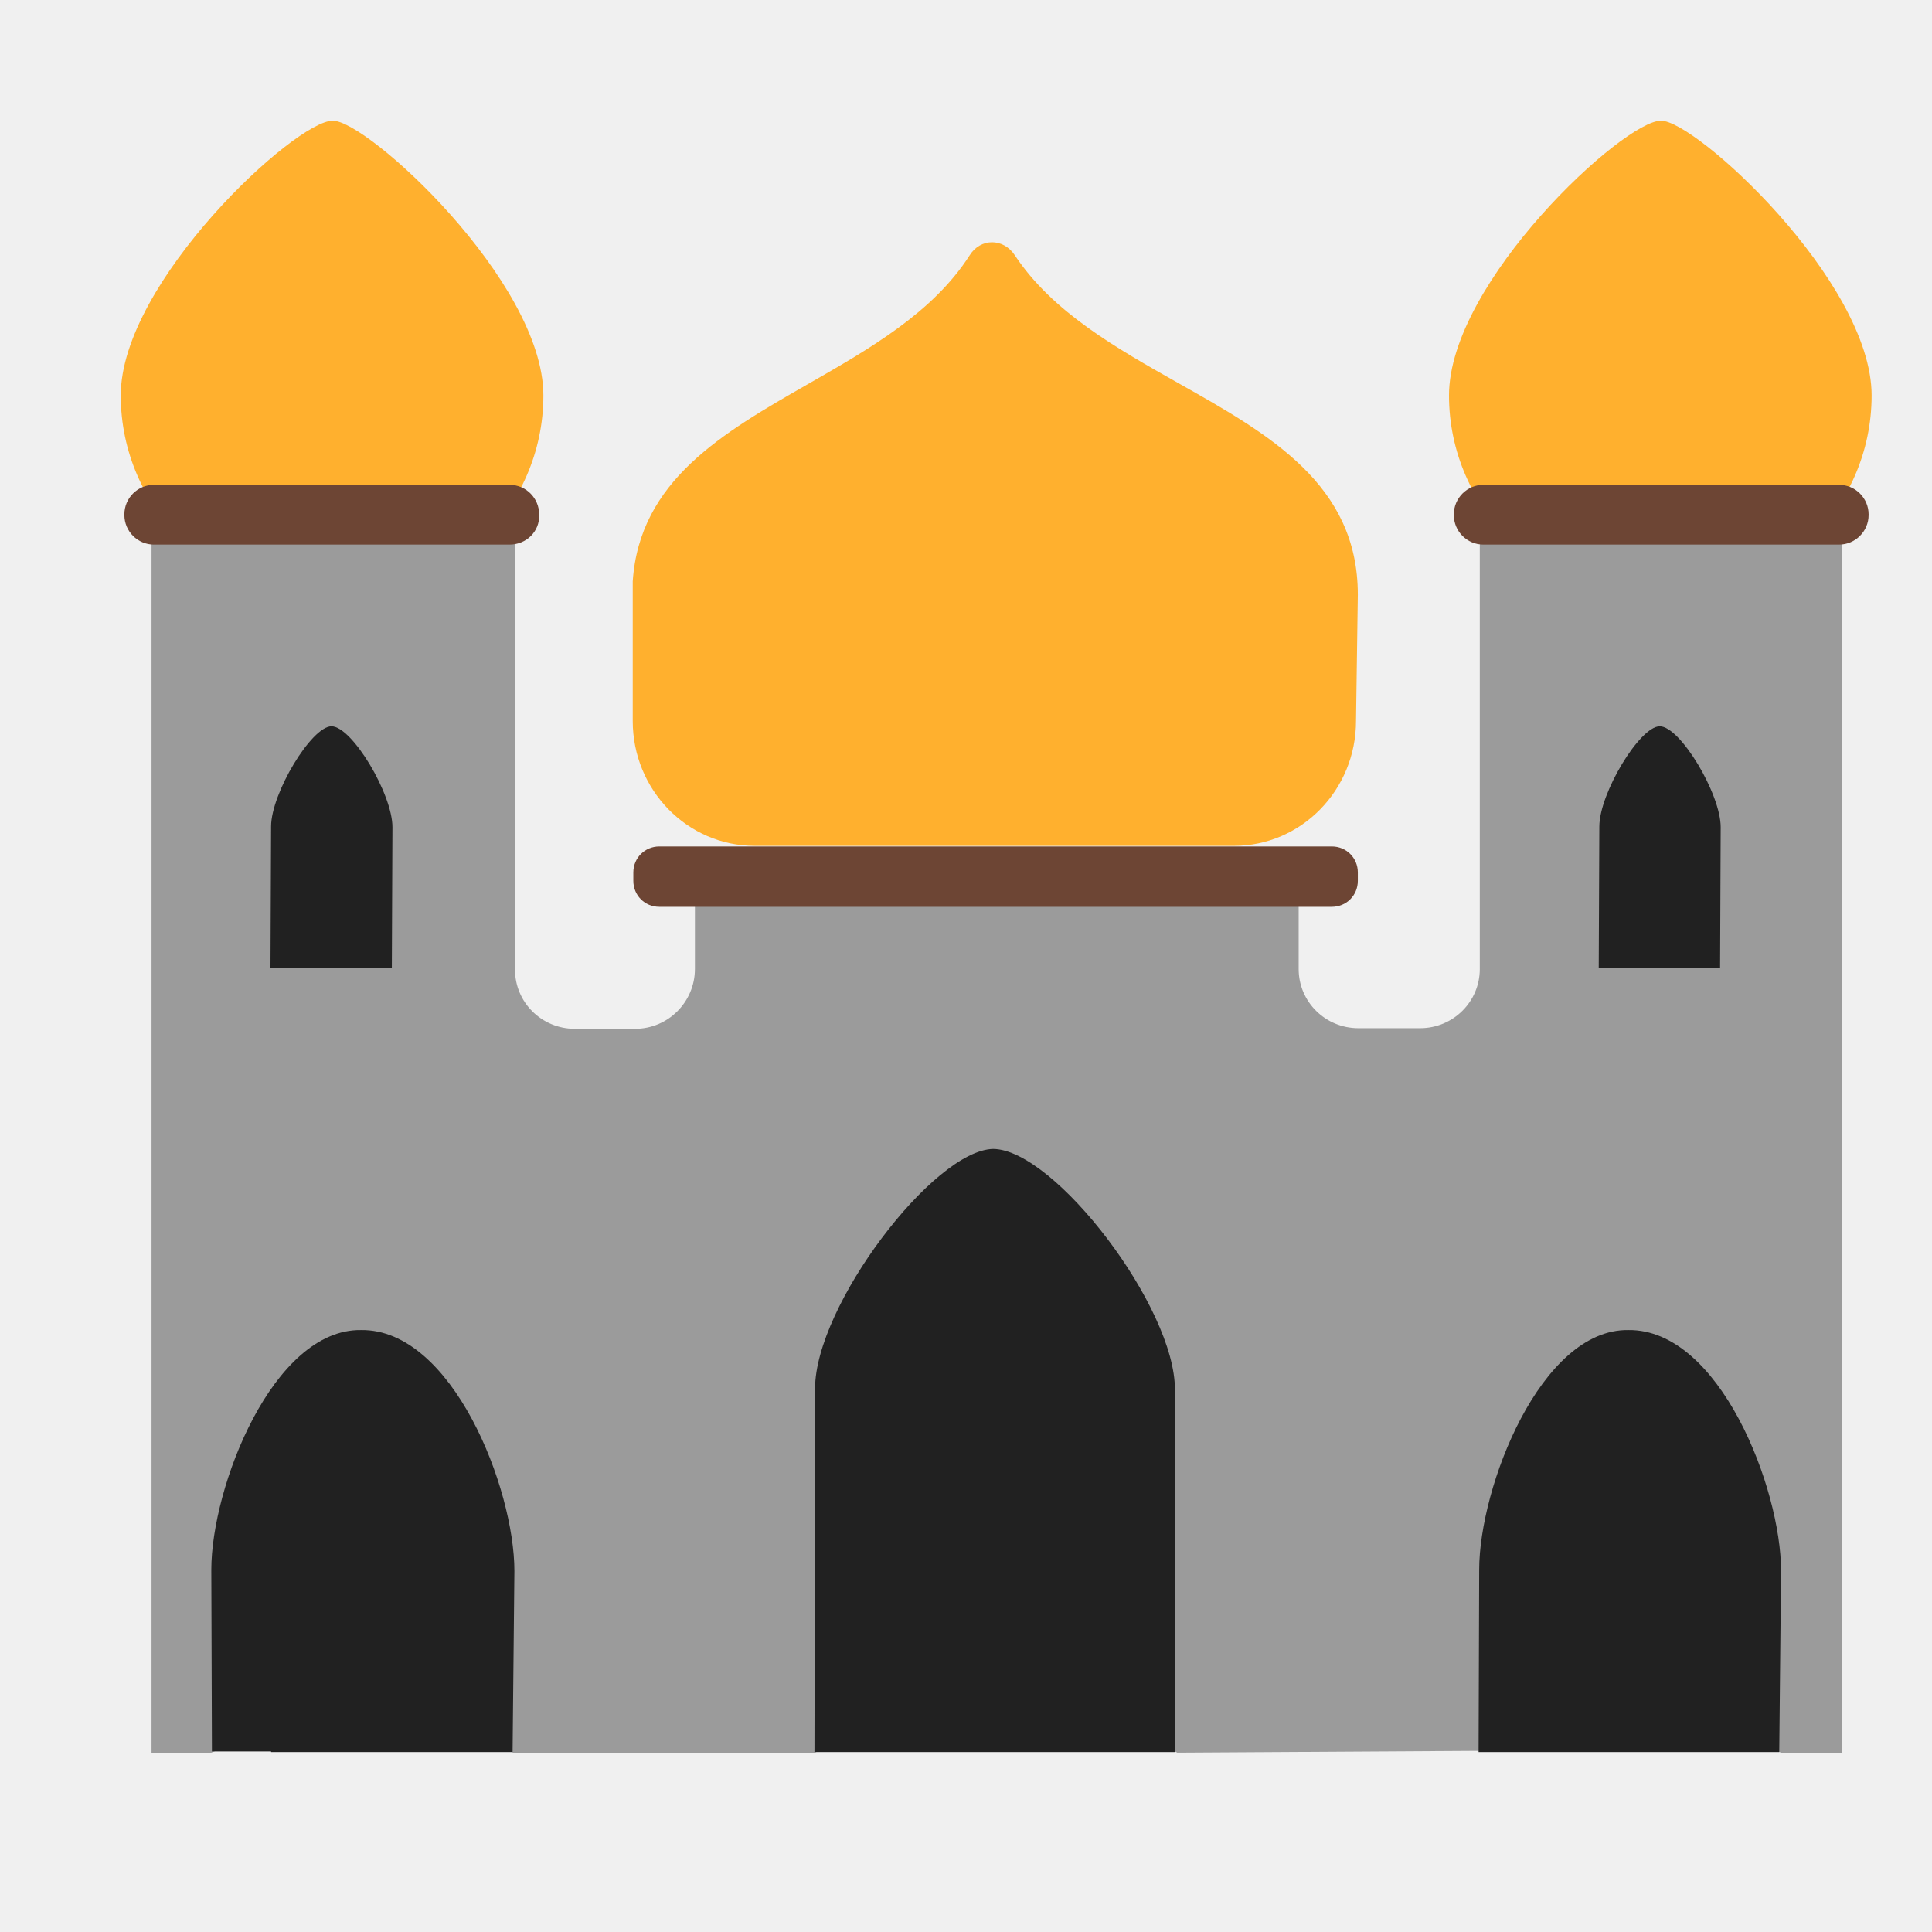
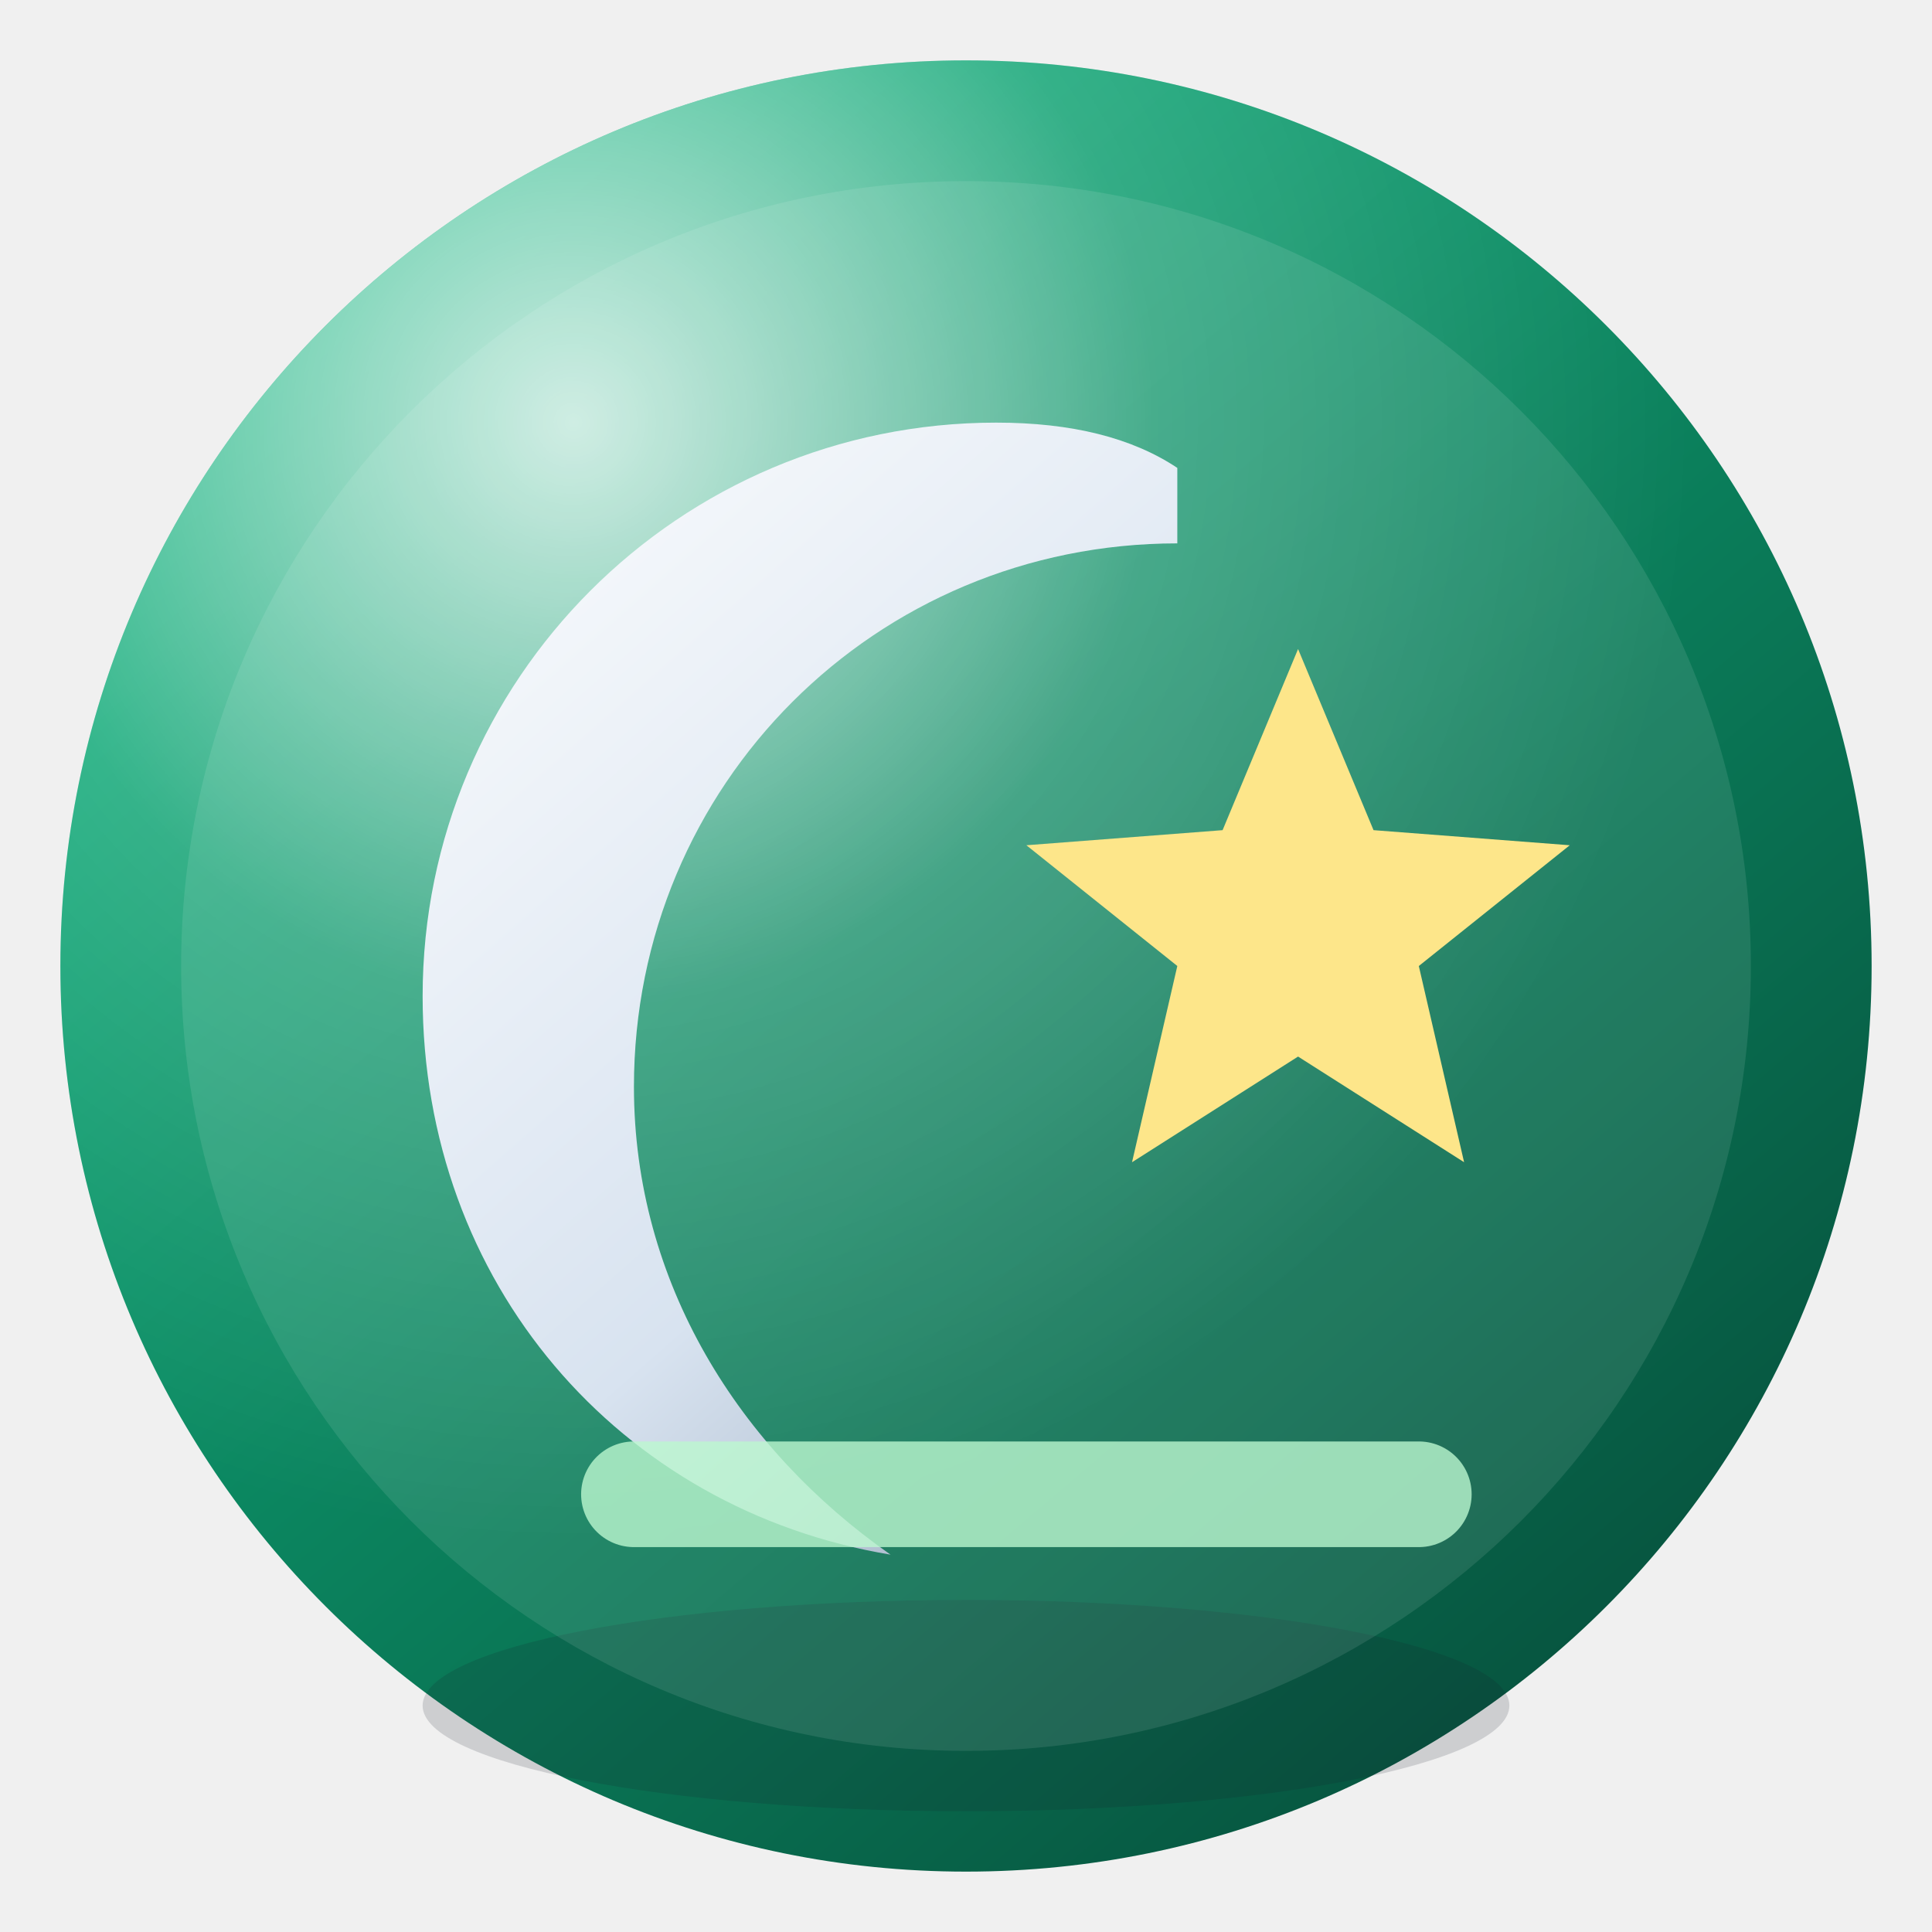
- <svg xmlns="http://www.w3.org/2000/svg" width="1em" height="1em" viewBox="0 0 32 32">
-   <g fill="none">
-     <path fill="#FFB02E" d="M9 6.55c0 1.88-1.57 3.41-3.5 3.41S2 8.43 2 6.55S4.9 1.99 5.51 2C6.07 1.98 9 4.66 9 6.55m22 0c0 1.88-1.57 3.41-3.5 3.41S24 8.43 24 6.55S26.9 1.99 27.51 2C28.07 1.98 31 4.66 31 6.55m-8.54 5.39l.03-2.09c0-1.827-1.461-2.652-2.969-3.502c-1.033-.583-2.089-1.179-2.711-2.118c-.19-.29-.57-.29-.75 0c-.607.946-1.65 1.543-2.671 2.128c-1.42.813-2.798 1.603-2.909 3.272v2.31c0 1.15.91 2.07 2.02 2.07h7.94c1.11 0 2.02-.92 2.02-2.07" />
-     <path fill="#9B9B9B" d="M24.51 9.05v7c0 .54-.44.98-.99.98H22.5c-.55 0-.99-.44-.99-.98V14.8h-10v1.25c0 .54-.44.99-.99.99h-1c-.55 0-.99-.44-.99-.98V8.87c0-.41-.34-.74-.75-.74H3.26c-.41 0-.75.33-.75.74v20.16h.99L6 28l2.5 1.03h5l3-1.53l3 1.53l5-.03l2.5-1l2.5 1.03h1.01V9.06c0-.54-.44-.98-.99-.98H25.5a.97.97 0 0 0-.99.97" />
-     <path fill="#6D4534" d="M2.55 9.02h5.89c.28 0 .5-.22.49-.49v-.01a.49.49 0 0 0-.49-.49H2.55a.49.49 0 0 0-.49.49v.01c0 .27.22.49.49.49m27.91 0h-5.89a.49.49 0 0 1-.49-.49v-.01c0-.27.22-.49.49-.49h5.89c.27 0 .49.22.49.49v.01c0 .27-.22.49-.49.49m-8.4 6H10.92c-.24 0-.43-.19-.43-.43v-.14c0-.24.19-.43.43-.43h11.14c.24 0 .43.19.43.43v.14c0 .24-.19.43-.43.43" />
-     <path fill="#212121" d="M6.49 16.03H4.48l.01-2.34c0-.55.67-1.66 1-1.66c.34 0 1.01 1.12 1.01 1.67zm22 0h-2.01l.01-2.34c0-.55.67-1.66 1-1.66c.34 0 1.01 1.12 1.01 1.67zM13.5 23c0-1.37 1.96-3.95 2.95-3.97c1.02.01 3.02 2.63 3.01 3.99v6h-5.97zm-4.98 3.02c0-1.37-1.03-4.01-2.54-3.99c-1.46-.02-2.48 2.6-2.48 3.97l.01 3.01h.98v.01h4zm18.45-3.99c1.51-.02 2.53 2.62 2.53 3.99l-.03 3h-4.98L24.5 26c0-1.37 1.02-3.99 2.47-3.97" />
-   </g>
+ <svg xmlns="http://www.w3.org/2000/svg" viewBox="0 0 128 128">
+   <defs>
+     <linearGradient id="bg" x1="18" y1="10" x2="110" y2="118" gradientUnits="userSpaceOnUse">
+       <stop stop-color="#10B981" />
+       <stop offset="1" stop-color="#064E3B" />
+     </linearGradient>
+     <radialGradient id="shine" cx="38" cy="28" r="74" gradientUnits="userSpaceOnUse">
+       <stop stop-color="#FFFFFF" stop-opacity="0.78" />
+       <stop offset="0.52" stop-color="#FFFFFF" stop-opacity="0.16" />
+       <stop offset="1" stop-color="#FFFFFF" stop-opacity="0" />
+     </radialGradient>
+     <linearGradient id="gold" x1="31" y1="25" x2="96" y2="104" gradientUnits="userSpaceOnUse">
+       <stop stop-color="#FFF7B2" />
+       <stop offset="0.5" stop-color="#FBBF24" />
+       <stop offset="1" stop-color="#B45309" />
+     </linearGradient>
+     <linearGradient id="silver" x1="28" y1="22" x2="101" y2="105" gradientUnits="userSpaceOnUse">
+       <stop stop-color="#FFFFFF" />
+       <stop offset="0.55" stop-color="#D8E3F0" />
+       <stop offset="1" stop-color="#7C8EA5" />
+     </linearGradient>
+     <linearGradient id="green" x1="21" y1="25" x2="105" y2="105" gradientUnits="userSpaceOnUse">
+       <stop stop-color="#BBF7D0" />
+       <stop offset="0.55" stop-color="#22C55E" />
+       <stop offset="1" stop-color="#166534" />
+     </linearGradient>
+     <linearGradient id="warm" x1="25" y1="18" x2="106" y2="112" gradientUnits="userSpaceOnUse">
+       <stop stop-color="#FED7AA" />
+       <stop offset="0.48" stop-color="#FB923C" />
+       <stop offset="1" stop-color="#B91C1C" />
+     </linearGradient>
+     <linearGradient id="blue" x1="24" y1="18" x2="106" y2="112" gradientUnits="userSpaceOnUse">
+       <stop stop-color="#BAE6FD" />
+       <stop offset="0.5" stop-color="#38BDF8" />
+       <stop offset="1" stop-color="#1D4ED8" />
+     </linearGradient>
+   </defs>
+   <circle cx="64" cy="64" r="60" fill="url(#bg)" />
+   <circle cx="64" cy="64" r="60" fill="url(#shine)" />
+   <ellipse cx="64" cy="113" rx="36" ry="7" fill="#111827" opacity="0.16" />
+   <circle cx="64" cy="64" r="52" fill="#FFFFFF" opacity="0.10" />
+   <path d="M78 36c-20 0-36 16-36 36 0 13 7 24 17 31-18-3-31-18-31-37 0-21 17-38 38-38 5 0 9 1 12 3Z" fill="url(#silver)" />
+   <path d="m86 43 5 12 13 1-10 8 3 13-11-7-11 7 3-13-10-8 13-1z" fill="#FDE68A" />
+   <path d="M42 99h52" stroke="#BBF7D0" stroke-width="7" stroke-linecap="round" opacity=".8" />
</svg>
